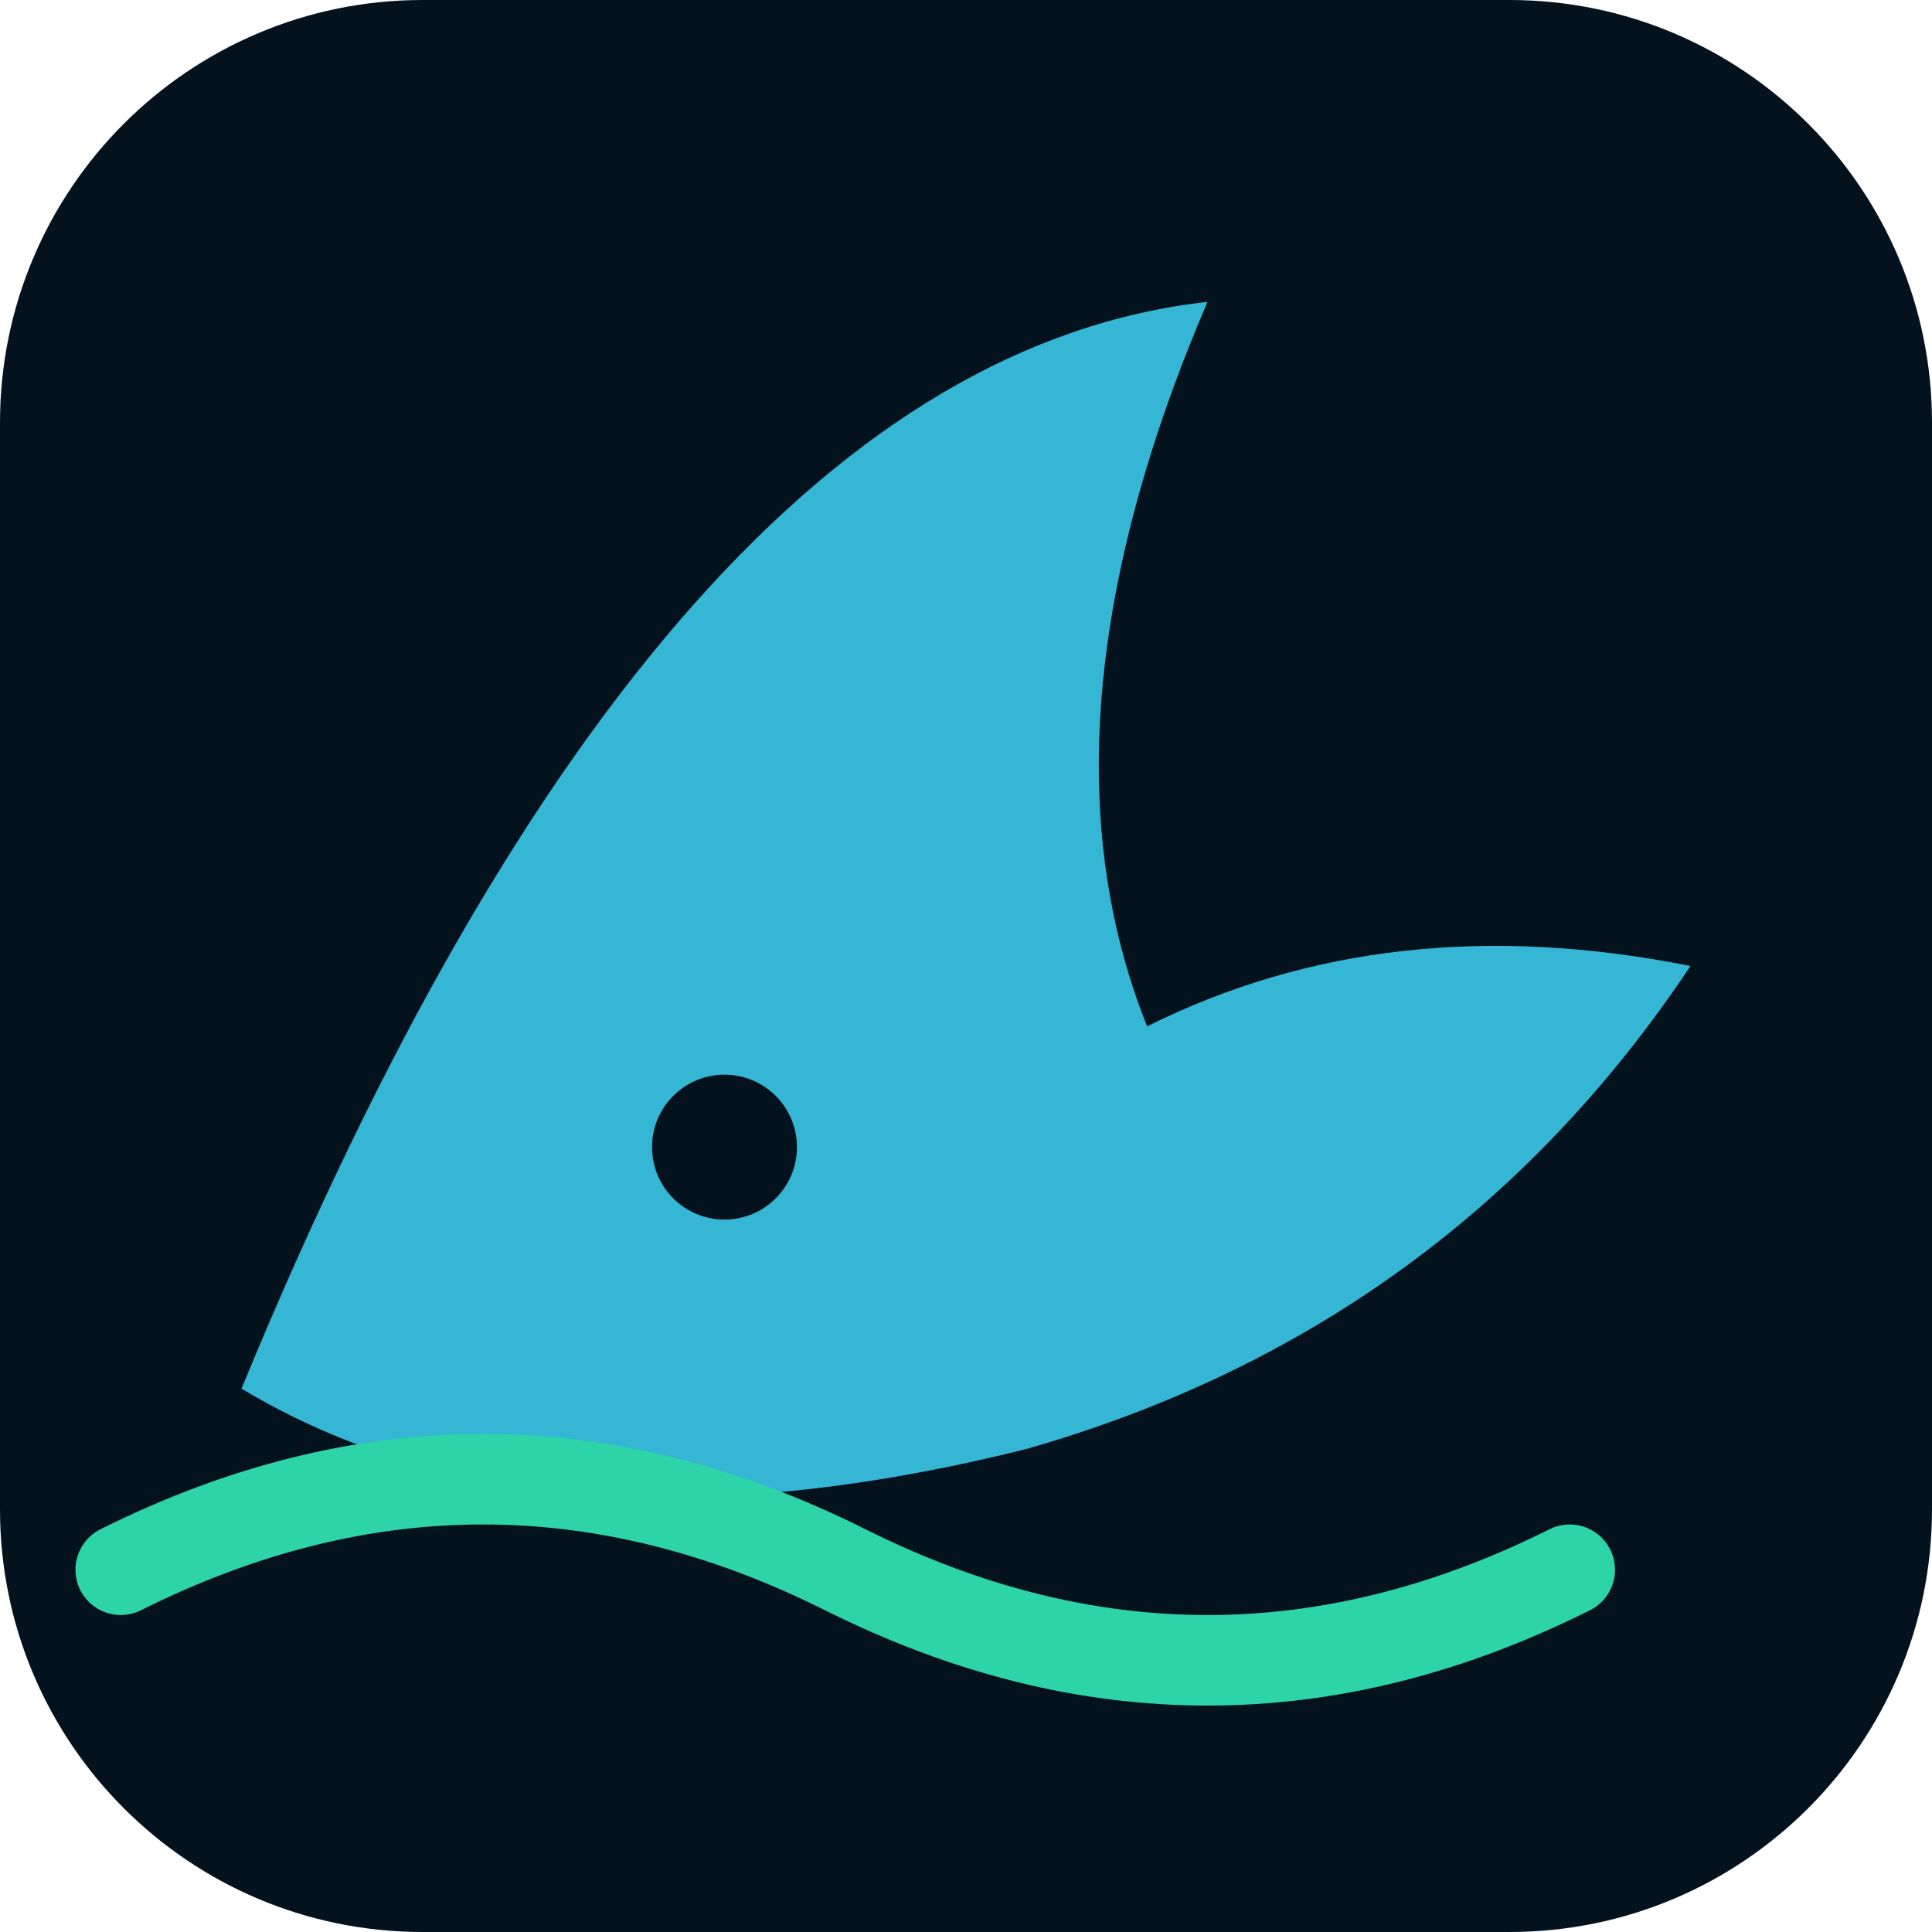
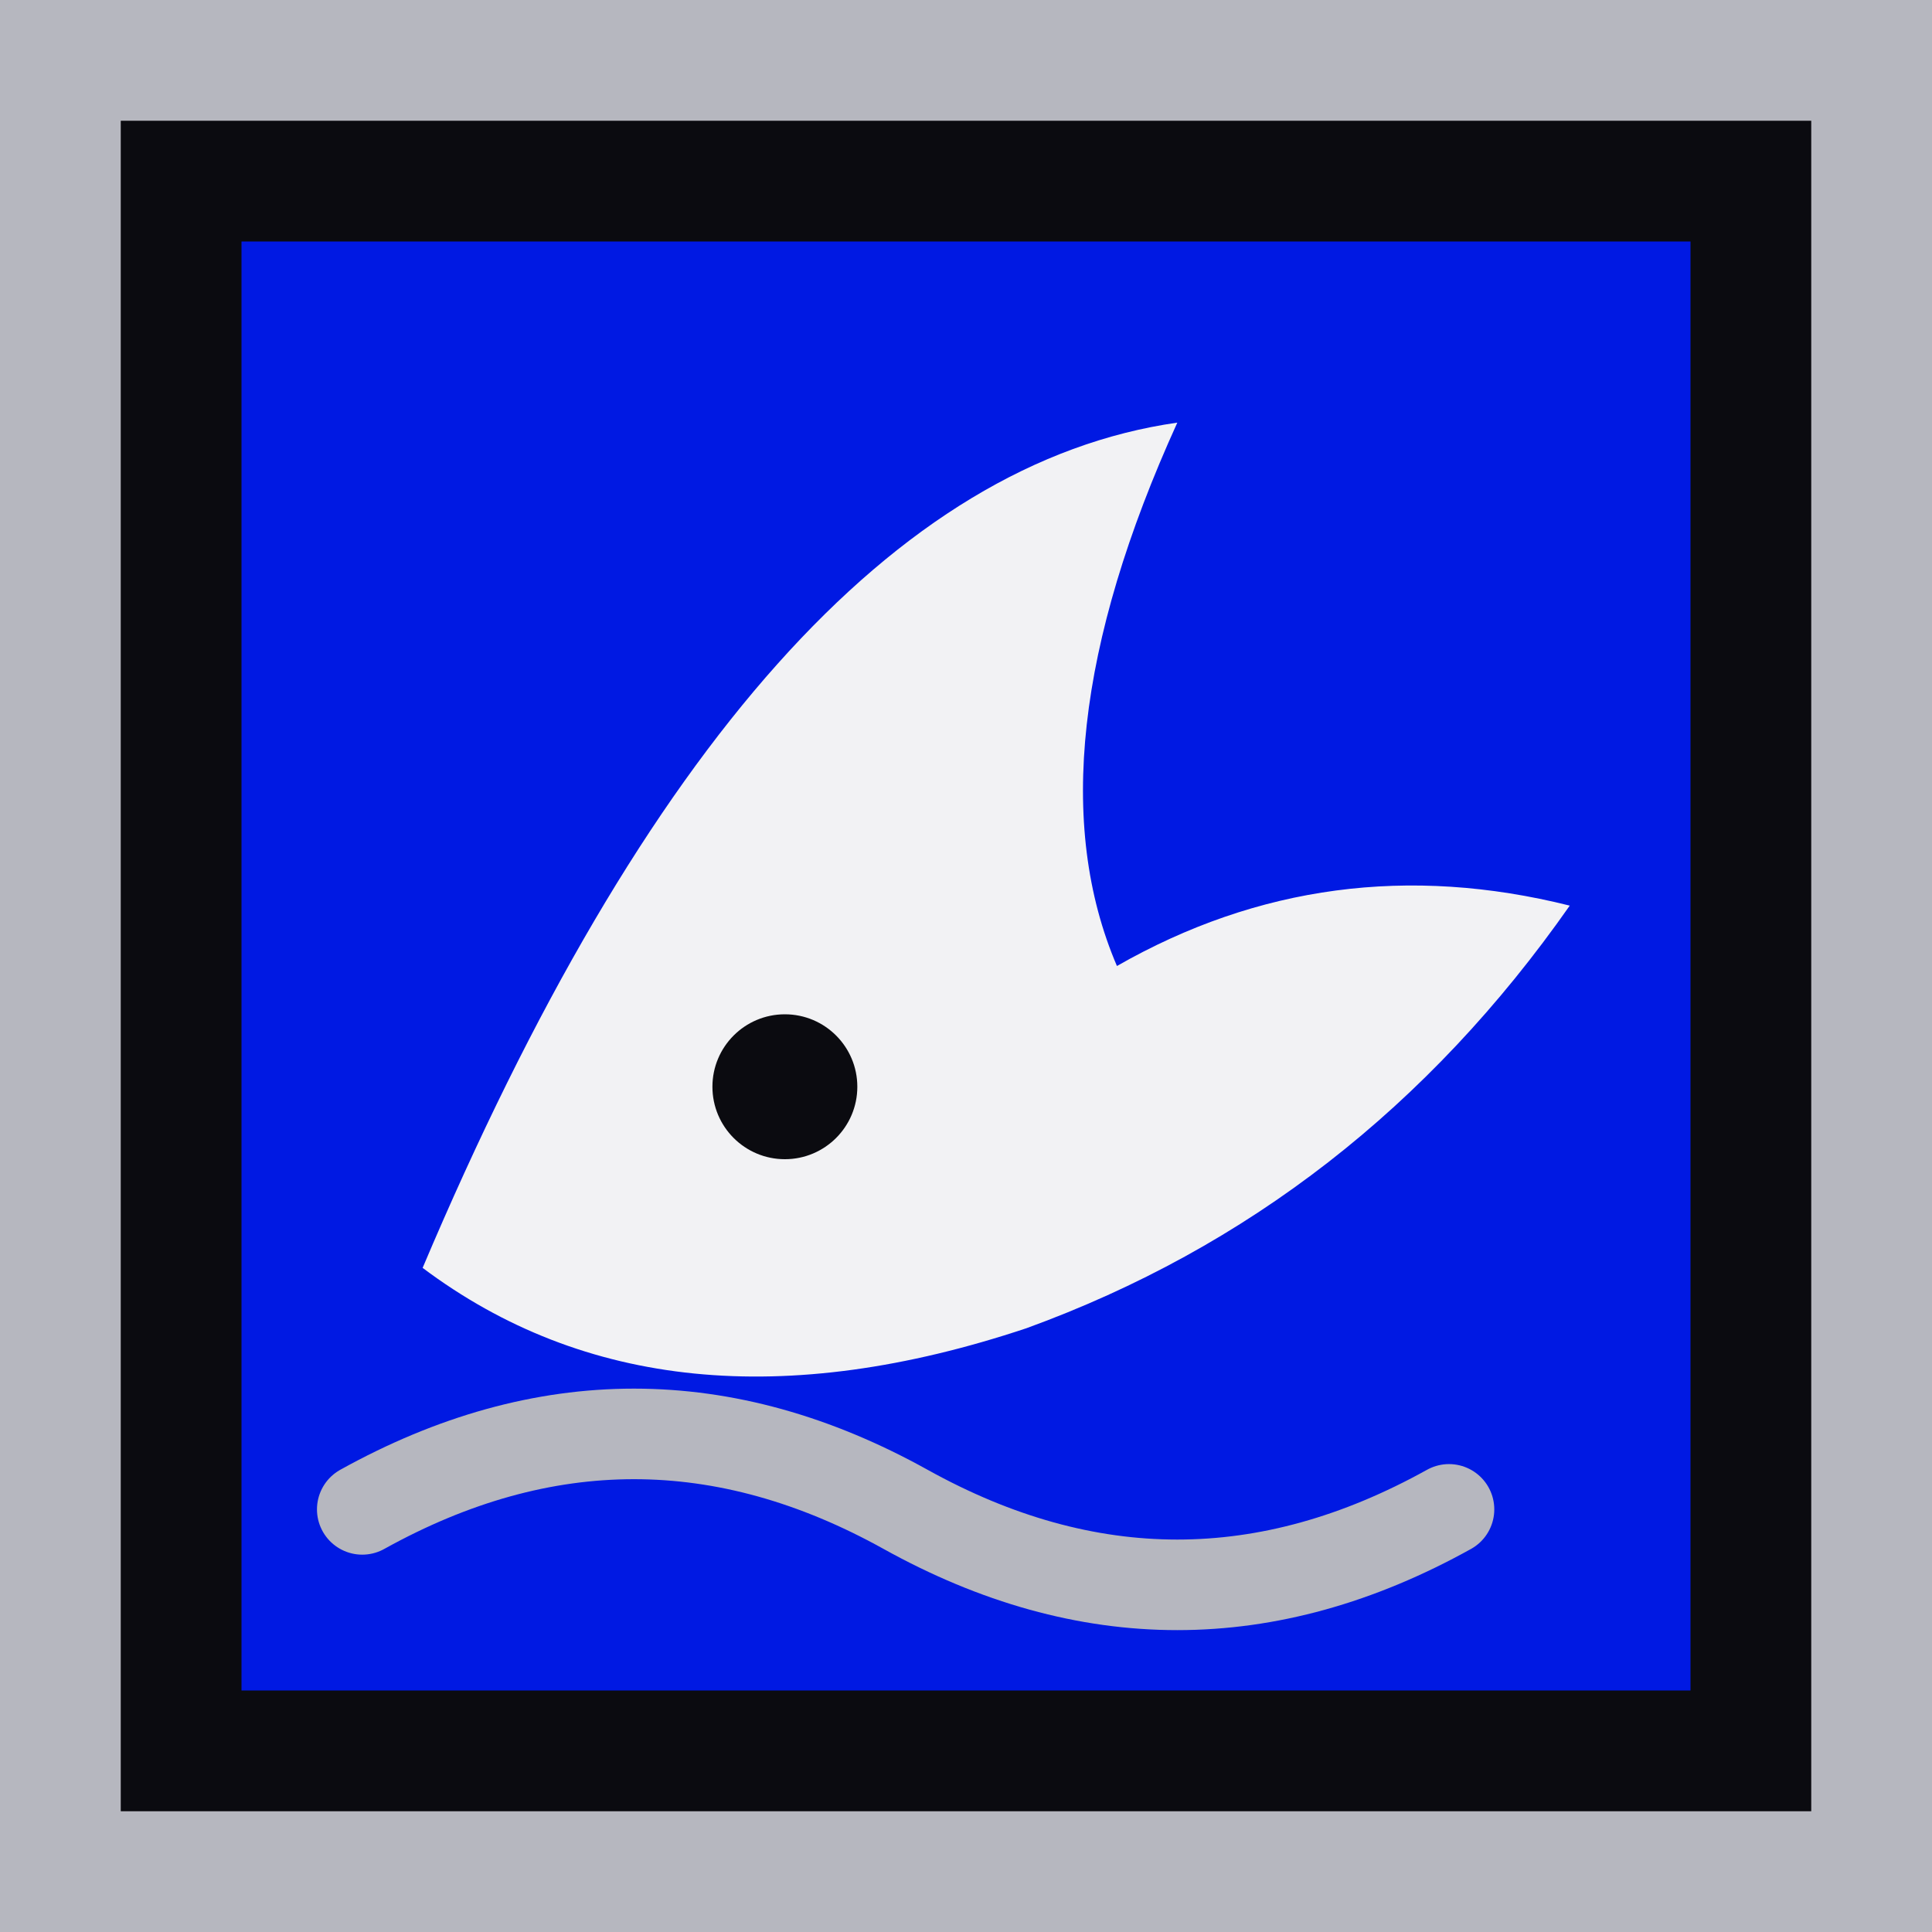
<svg xmlns="http://www.w3.org/2000/svg" viewBox="0 0 64 64">
-   <rect width="64" height="64" rx="14" fill="#04121d" />
-   <path d="M8 46 Q22 12 40 10 Q34 24 38 34 Q46 30 56 32 Q48 44 34 48 Q18 52 8 46 Z" fill="#35b6d4" />
-   <circle cx="24" cy="38" r="2.4" fill="#04121d" />
-   <path d="M4 52 Q16 46 28 52 T52 52" stroke="#2dd4a7" stroke-width="3" fill="none" stroke-linecap="round" />
+   <rect width="64" height="64" fill="#b6b7bf" />
+   <rect x="6" y="6" width="52" height="52" fill="#0019e3" stroke="#0b0b10" stroke-width="4" />
+   <path d="M14 42 Q25 16 39 14 Q34 25 37 32 Q44 28 52 30 Q45 40 34 44 Q22 48 14 42 Z" fill="#f2f2f4" />
+   <circle cx="26" cy="36" r="2.4" fill="#0b0b10" />
+   <path d="M12 50 Q21 45 30 50 T48 50" stroke="#b6b7bf" stroke-width="3" fill="none" stroke-linecap="round" />
</svg>
